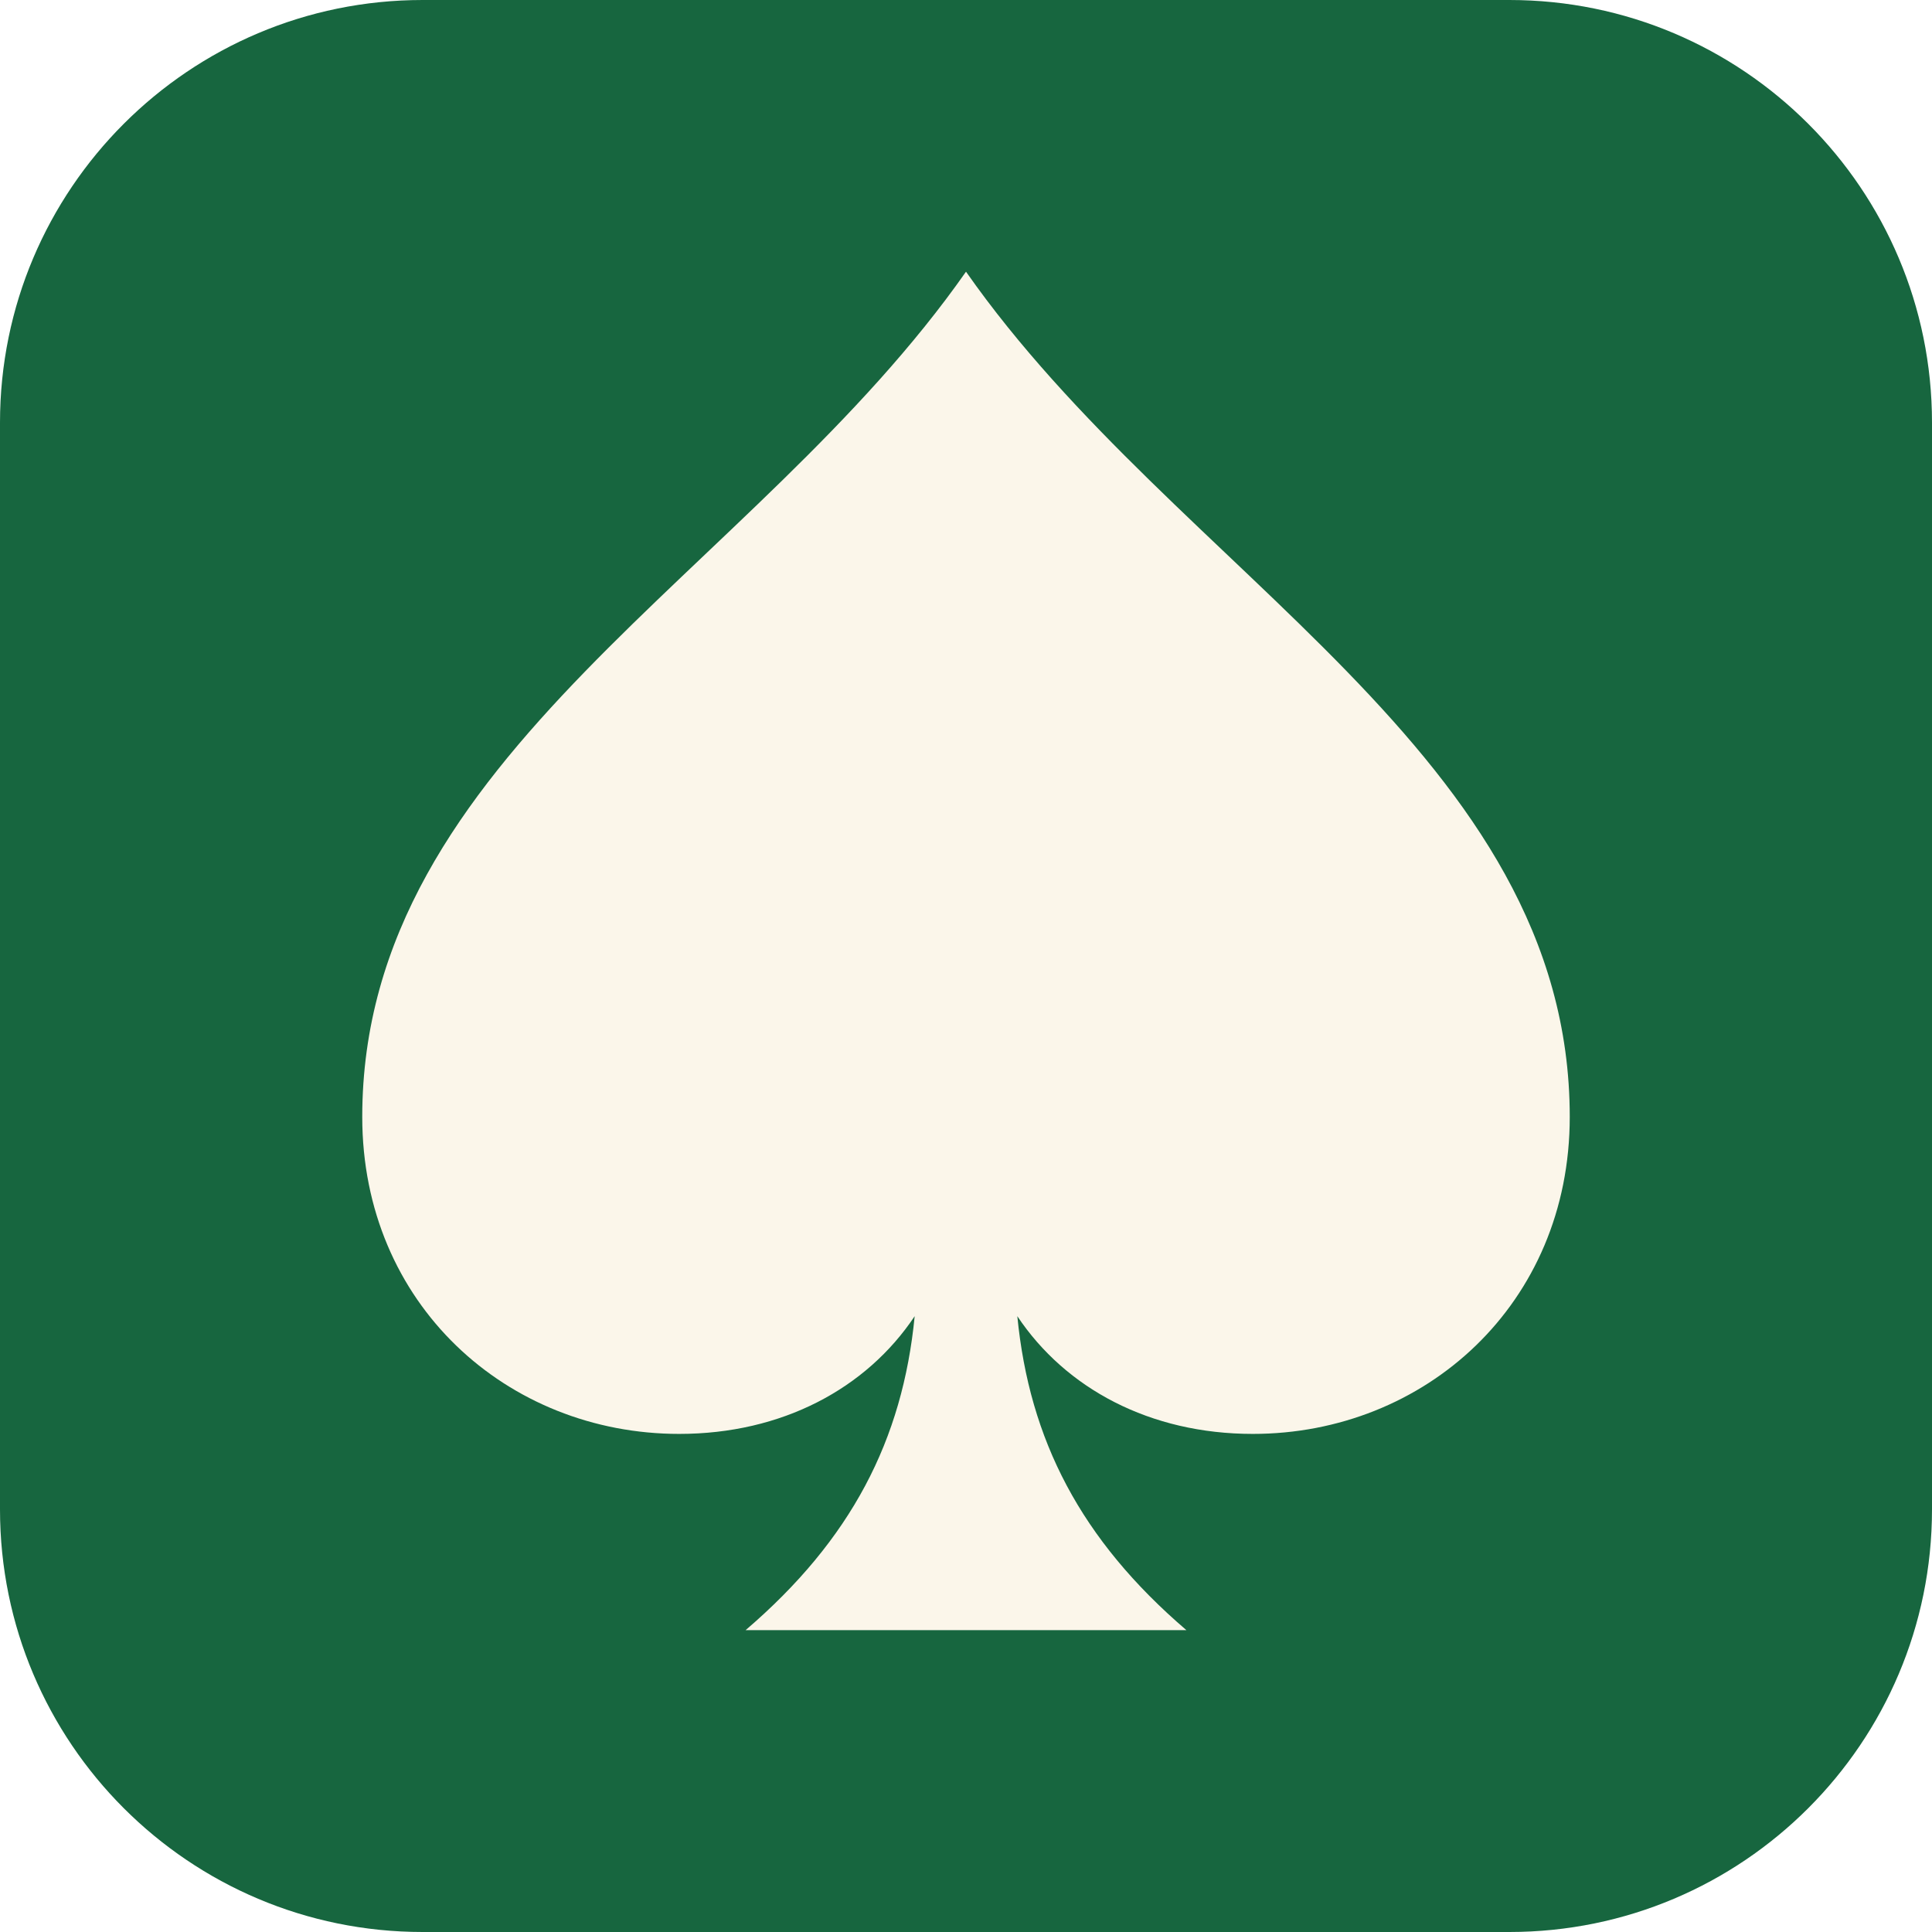
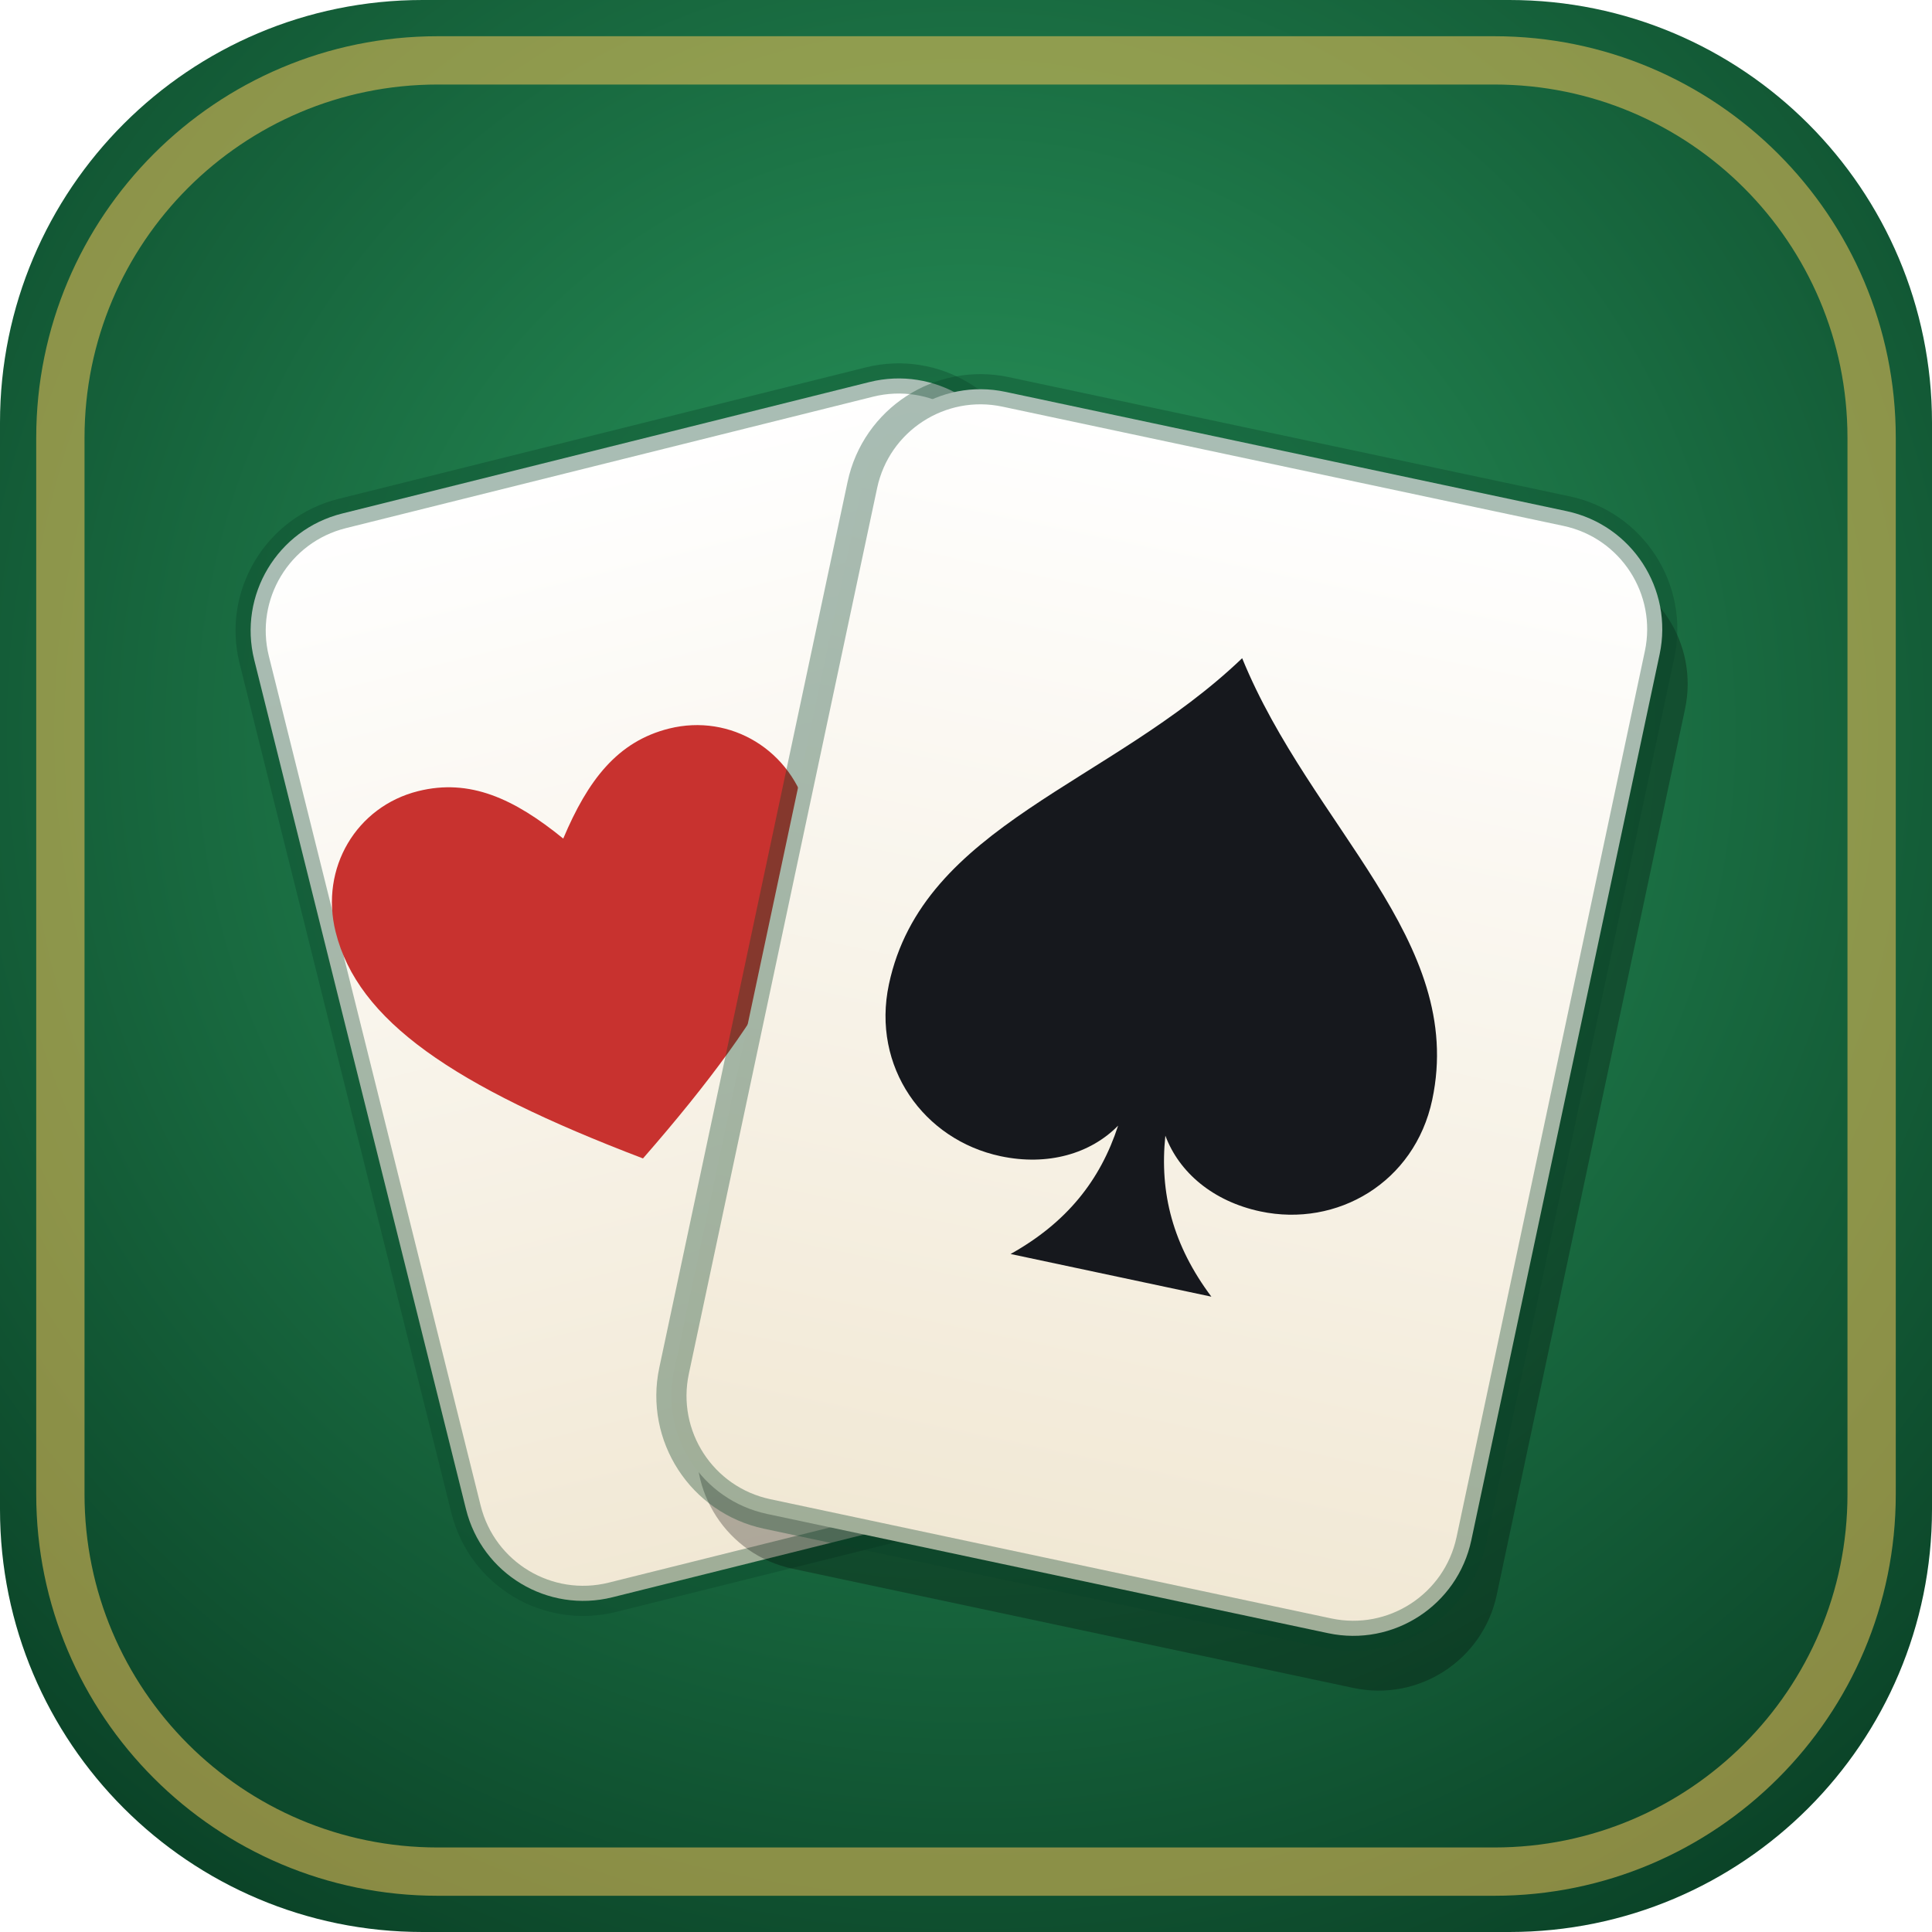
<svg xmlns="http://www.w3.org/2000/svg" viewBox="0 0 64 64" role="img" aria-label="Belote">
-   <rect width="64" height="64" rx="14" fill="#17663f" />
-   <path d="M32 9C25 19 12 25 12 37c0 6.2 4.8 10.5 10.5 10.5 3.4 0 6.2-1.5 7.8-3.9-.4 4.1-2.1 7.4-5.6 10.4h14.6c-3.5-3-5.2-6.3-5.6-10.4 1.6 2.4 4.4 3.9 7.8 3.9C47.2 47.5 52 43.2 52 37 52 25 39 19 32 9z" fill="#fbf6ea" />
+   <defs>
+     <radialGradient id="felt" cx="50%" cy="38%" r="70%">
+       <stop offset="0" stop-color="#2a9a5e" />
+       <stop offset="1" stop-color="#0b4428" />
+     </radialGradient>
+     <linearGradient id="paper" x1="0" y1="0" x2="0" y2="1">
+       <stop offset="0" stop-color="#ffffff" />
+       <stop offset="1" stop-color="#f1e8d4" />
+     </linearGradient>
+   </defs>
+   <rect width="64" height="64" rx="14" fill="url(#felt)" />
+   <rect x="2" y="2" width="60" height="60" rx="12.5" fill="none" stroke="#f0c35a" stroke-opacity=".55" stroke-width="1.6" />
+   <g transform="rotate(-14 30 34)">
+     <rect x="12" y="13" width="26" height="37" rx="4" fill="url(#paper)" stroke="#0b4428" stroke-opacity=".35" />
+     <path transform="translate(-4.5 -4) translate(25 33) scale(.84) translate(-25 -33)" d="M25 41.5c-6.6-4.6-9.6-8-9.6-11.6 0-2.6 2-4.6 4.5-4.6 2.1 0 3.6 1.2 5.1 3.2 1.5-2 3-3.2 5.1-3.2 2.5 0 4.5 2 4.5 4.6 0 3.6-3 7-9.6 11.6z" fill="#c8322f" />
+   </g>
+   <g transform="rotate(12 36 34)">
+     <rect x="25" y="14" width="27" height="38" rx="4" fill="#000" fill-opacity=".28" transform="translate(1.2 1.6)" />
+     <rect x="25" y="14" width="27" height="38" rx="4" fill="url(#paper)" stroke="#0b4428" stroke-opacity=".35" />
+     <path d="M38.5 21c-3.4 5-9.2 7.6-9.2 13 0 2.8 2.2 4.8 4.8 4.8 1.6 0 2.9-.7 3.6-1.8-.2 1.9-1 3.5-2.6 4.9h6.8c-1.6-1.4-2.4-3-2.6-4.9.7 1.1 2 1.8 3.6 1.8 2.6 0 4.8-2 4.8-4.8 0-5.4-5.8-8-9.2-13z" fill="#16181d" />
+   </g>
</svg>
